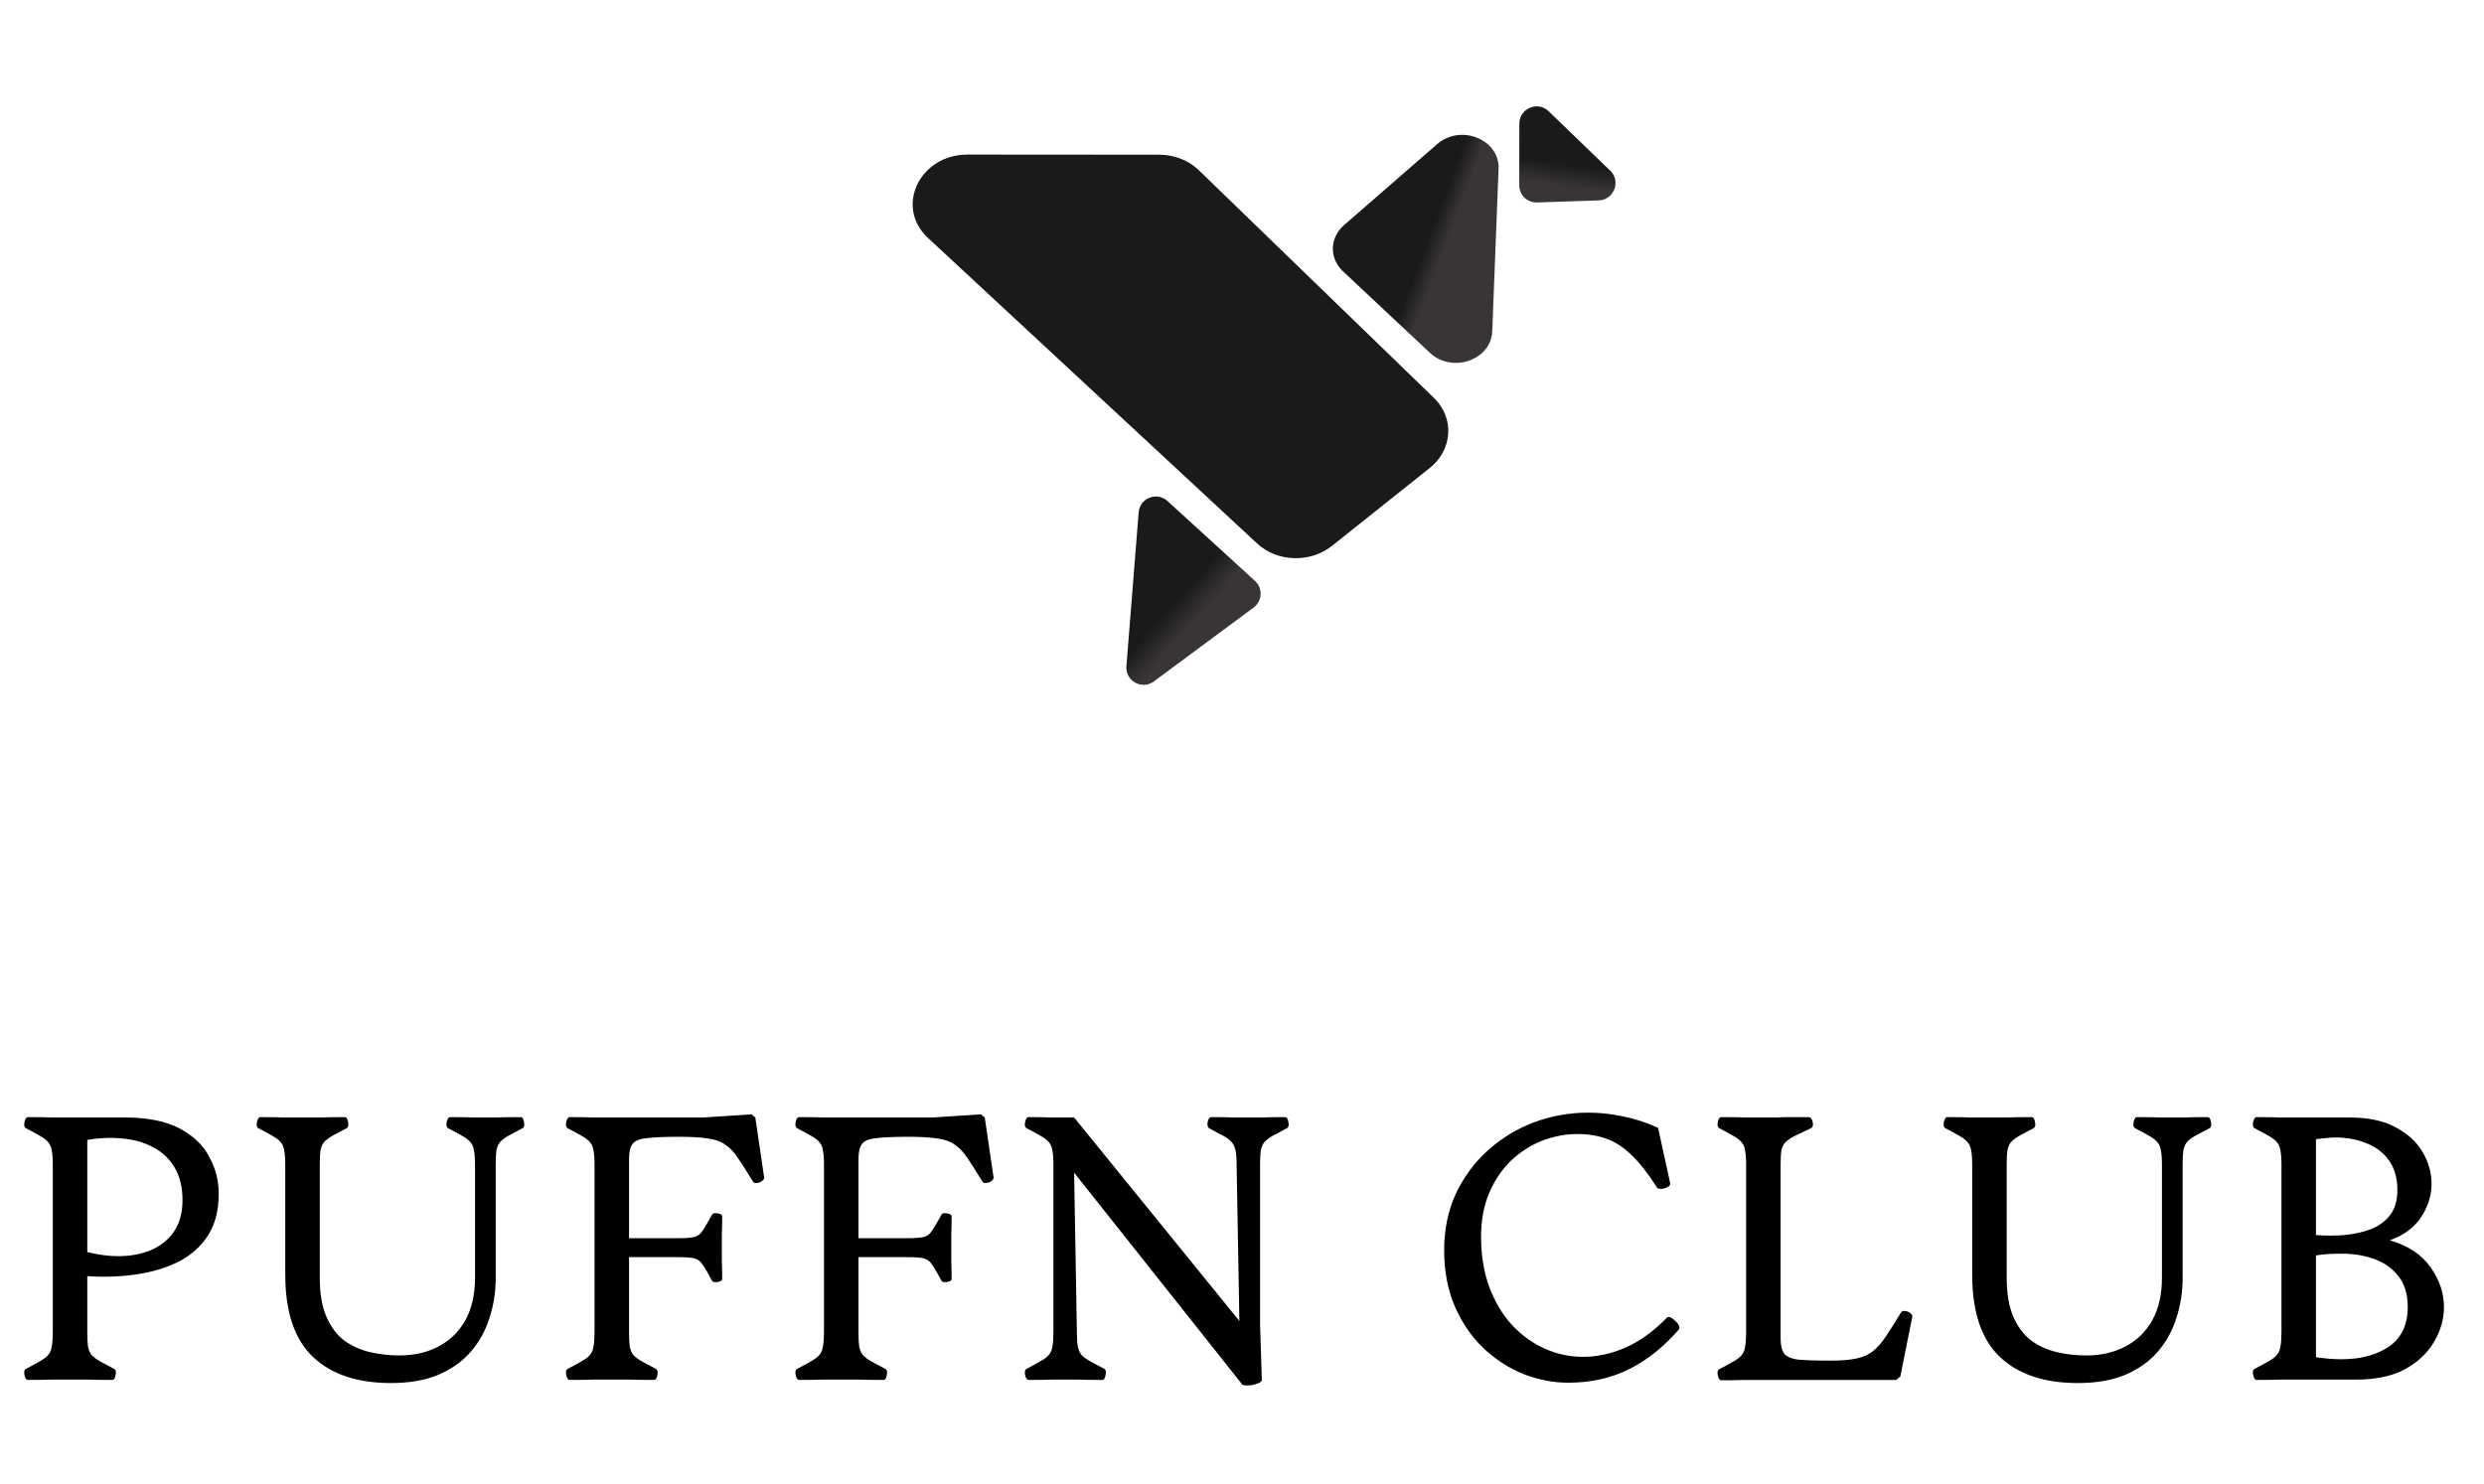
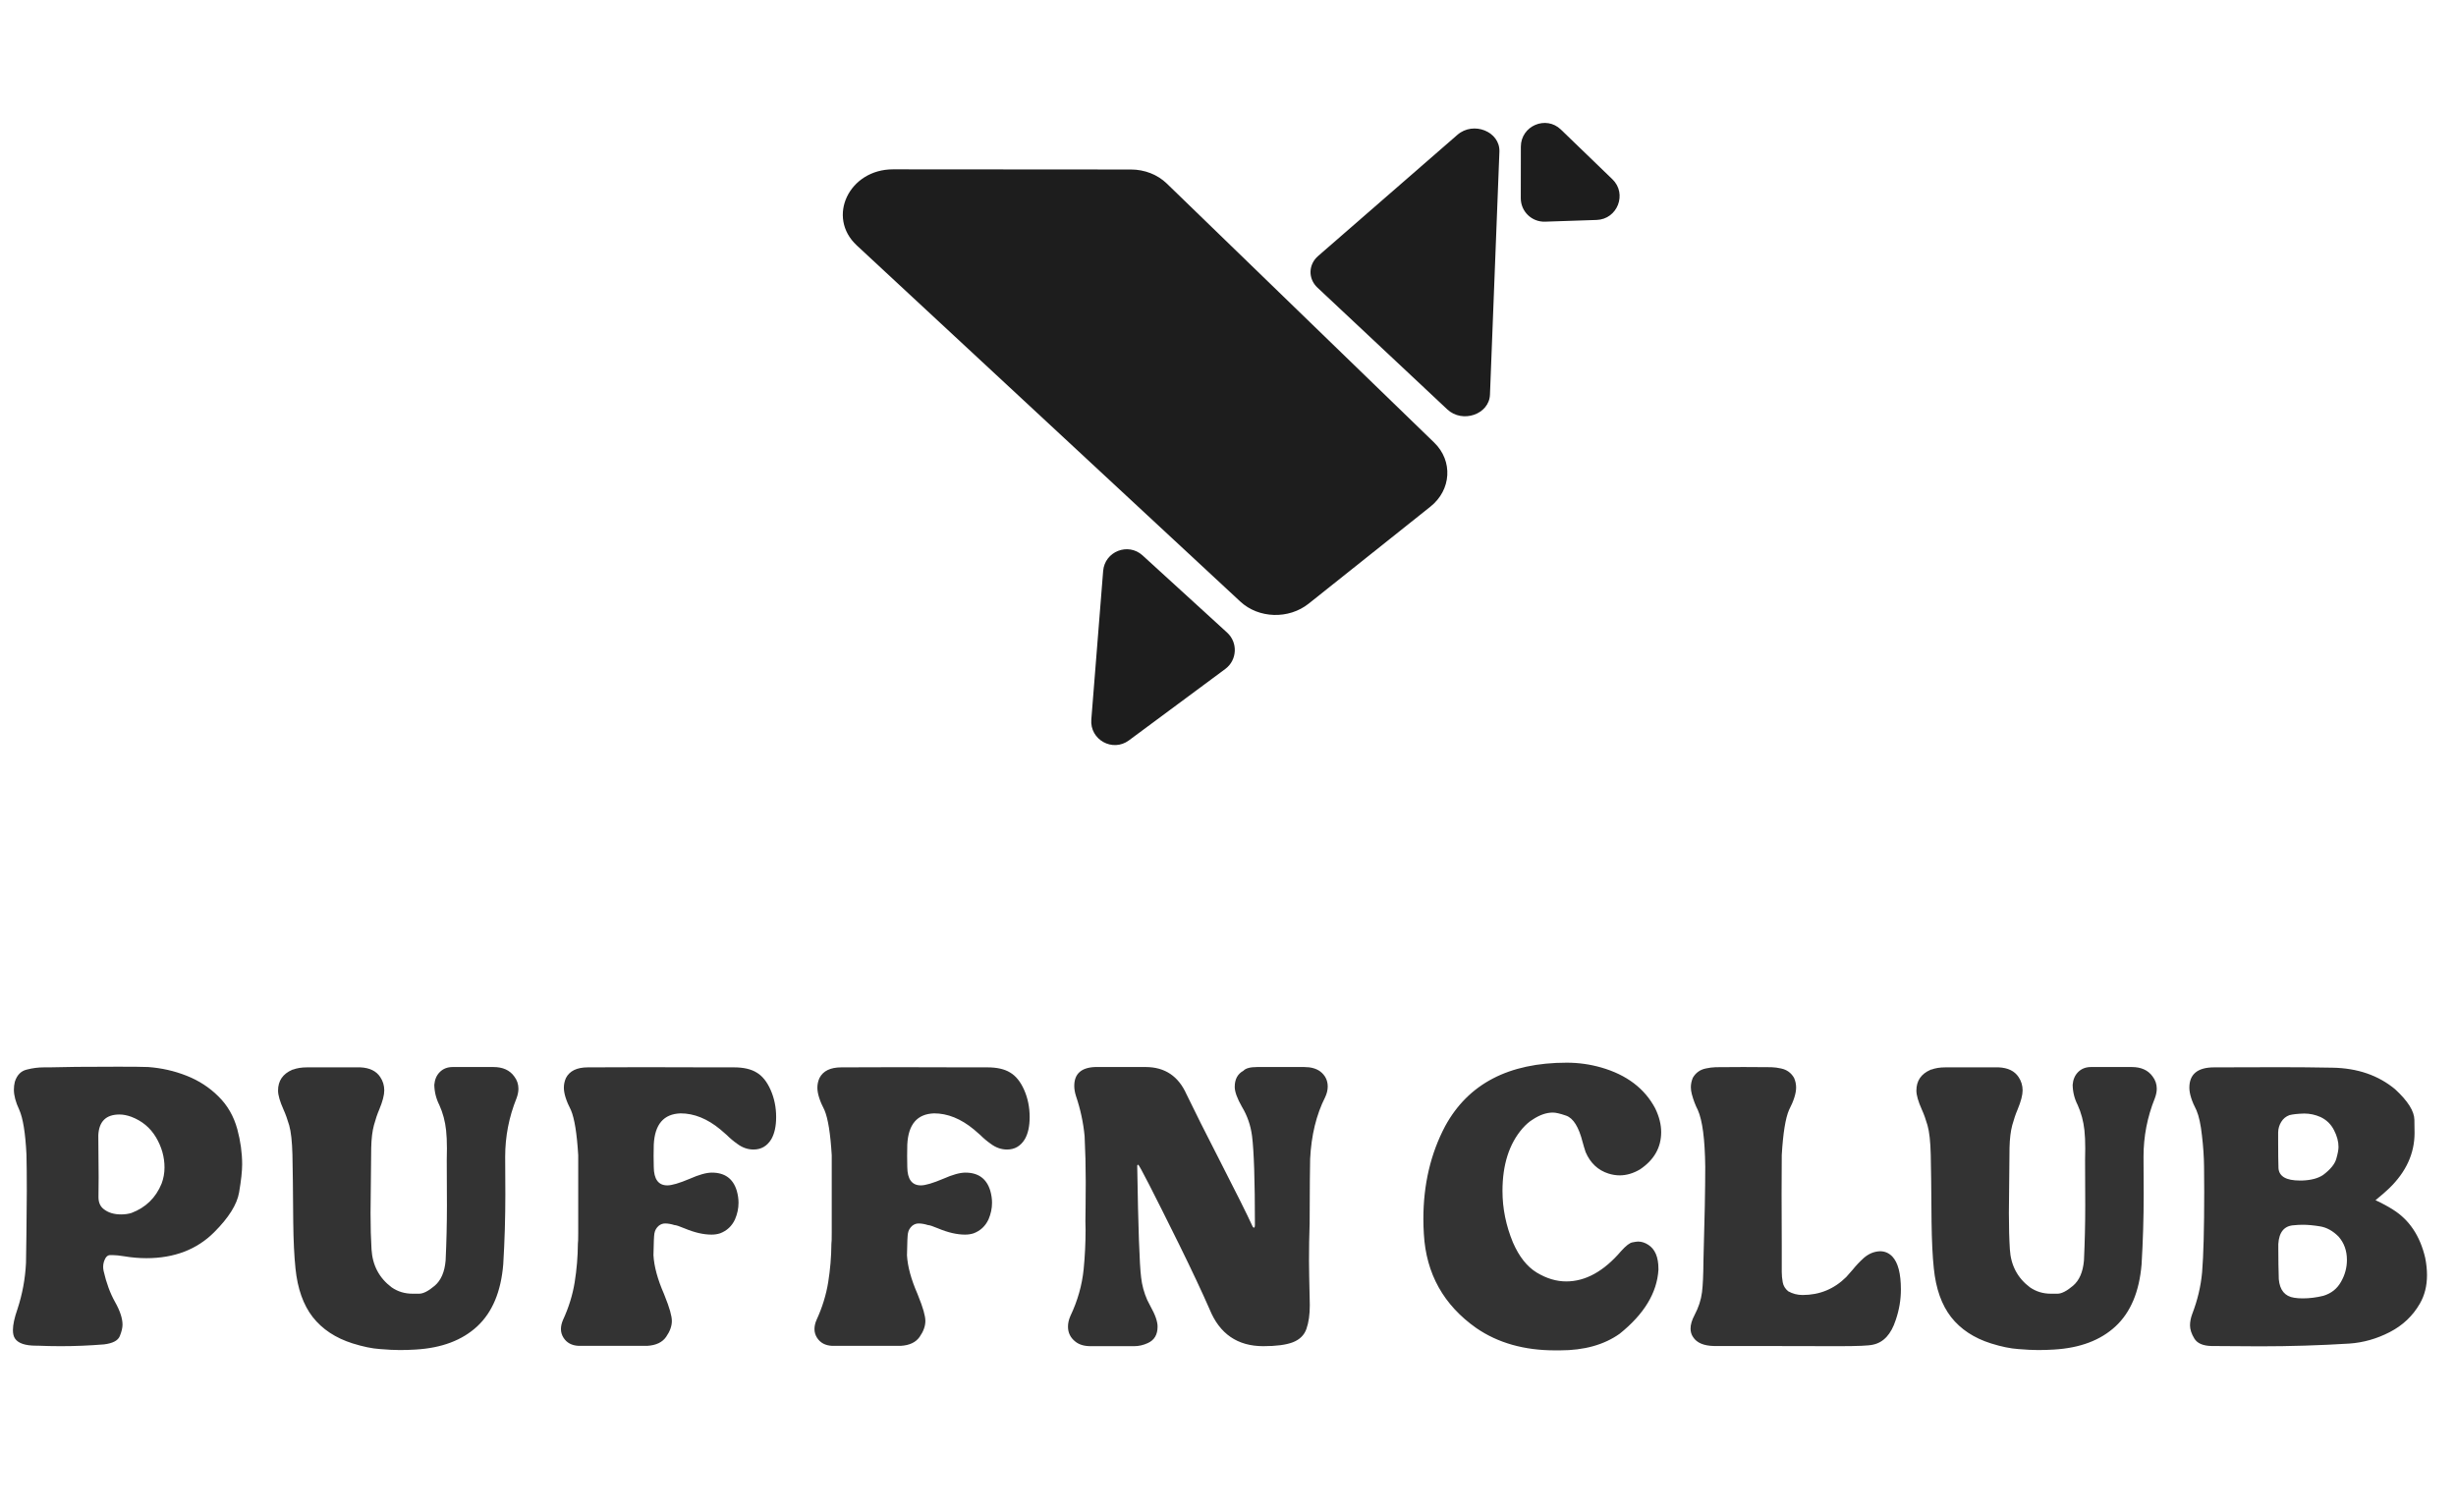
- <svg xmlns="http://www.w3.org/2000/svg" width="144" height="86" viewBox="0 0 144 86" fill="none">
-   <path d="M83.316 8.356C84.675 7.174 86.94 8.082 86.874 9.784L86.507 19.21C86.442 20.883 84.178 21.664 82.892 20.458L77.854 15.733C77.052 14.98 77.077 13.784 77.911 13.058L83.316 8.356Z" fill="url(#paint0_linear_274_309)" />
-   <path d="M93.35 9.9C93.984 10.513 93.564 11.592 92.68 11.621L89.1 11.74C88.537 11.759 88.073 11.309 88.073 10.746L88.078 7.175C88.079 6.292 89.141 5.837 89.775 6.449L93.35 9.9Z" fill="url(#paint1_linear_274_309)" />
-   <path d="M53.794 13.796C51.858 11.997 53.304 8.961 56.098 8.963L67.211 8.971C68.079 8.972 68.904 9.295 69.493 9.866L83.125 23.072C84.327 24.237 84.218 26.077 82.882 27.141L77.222 31.649C75.956 32.658 74.045 32.6 72.88 31.518L53.794 13.796Z" fill="#1A1A1A" />
-   <path d="M72.754 33.686C73.219 34.11 73.181 34.853 72.676 35.228L66.891 39.515C66.201 40.026 65.231 39.488 65.299 38.632L66.009 29.714C66.075 28.884 67.066 28.494 67.68 29.054L72.754 33.686Z" fill="url(#paint2_linear_274_309)" />
-   <path d="M3.62 80C3.42 80 3.193 80 2.94 80C2.7 80.013 2.26 80.02 1.62 80.02C1.527 80.02 1.46 79.927 1.42 79.74C1.38 79.553 1.407 79.433 1.5 79.38C1.86 79.193 2.14 79.04 2.34 78.92C2.553 78.8 2.707 78.68 2.8 78.56C2.907 78.44 2.973 78.28 3 78.08C3.04 77.88 3.06 77.6 3.06 77.24V67.54C3.06 67.18 3.04 66.907 3 66.72C2.973 66.52 2.907 66.36 2.8 66.24C2.707 66.12 2.553 66 2.34 65.88C2.14 65.76 1.86 65.607 1.5 65.42C1.407 65.367 1.38 65.247 1.42 65.06C1.46 64.873 1.527 64.78 1.62 64.78C2.26 64.78 2.7 64.787 2.94 64.8C3.193 64.8 3.42 64.8 3.62 64.8H7.2C8.547 64.8 9.62 65.013 10.42 65.44C11.22 65.867 11.793 66.42 12.14 67.1C12.5 67.767 12.68 68.473 12.68 69.22C12.68 70.18 12.473 70.987 12.06 71.64C11.647 72.28 11.08 72.787 10.36 73.16C9.64 73.52 8.82 73.767 7.9 73.9C6.993 74.033 6.047 74.067 5.06 74V77.24C5.06 77.6 5.073 77.88 5.1 78.08C5.14 78.28 5.207 78.44 5.3 78.56C5.407 78.68 5.56 78.8 5.76 78.92C5.973 79.04 6.26 79.193 6.62 79.38C6.713 79.433 6.74 79.553 6.7 79.74C6.673 79.927 6.607 80.02 6.5 80.02C5.86 80.02 5.413 80.013 5.16 80C4.92 80 4.7 80 4.5 80H3.62ZM5.06 72.6C5.713 72.773 6.36 72.853 7 72.84C7.653 72.827 8.247 72.707 8.78 72.48C9.327 72.24 9.76 71.887 10.08 71.42C10.413 70.94 10.58 70.333 10.58 69.6C10.58 68.84 10.427 68.207 10.12 67.7C9.813 67.18 9.393 66.787 8.86 66.52C8.34 66.24 7.747 66.073 7.08 66.02C6.427 65.953 5.753 65.98 5.06 66.1V72.6ZM22.657 80.2C20.71 80.2 19.203 79.693 18.137 78.68C17.07 77.667 16.537 76.073 16.537 73.9V67.54C16.537 67.18 16.517 66.907 16.477 66.72C16.45 66.52 16.383 66.36 16.277 66.24C16.183 66.12 16.03 66 15.817 65.88C15.617 65.76 15.337 65.607 14.977 65.42C14.883 65.367 14.857 65.247 14.897 65.06C14.937 64.873 15.003 64.78 15.097 64.78C15.737 64.78 16.177 64.787 16.417 64.8C16.67 64.8 16.897 64.8 17.097 64.8H17.977C18.177 64.8 18.397 64.8 18.637 64.8C18.89 64.787 19.337 64.78 19.977 64.78C20.083 64.78 20.15 64.873 20.177 65.06C20.217 65.247 20.19 65.367 20.097 65.42C19.737 65.607 19.45 65.76 19.237 65.88C19.037 66 18.883 66.12 18.777 66.24C18.683 66.36 18.617 66.52 18.577 66.72C18.55 66.907 18.537 67.18 18.537 67.54V74.08C18.537 75 18.663 75.753 18.917 76.34C19.17 76.927 19.51 77.387 19.937 77.72C20.377 78.04 20.87 78.267 21.417 78.4C21.977 78.533 22.55 78.6 23.137 78.6C24.003 78.6 24.763 78.427 25.417 78.08C26.083 77.733 26.603 77.227 26.977 76.56C27.35 75.88 27.537 75.06 27.537 74.1V67.54C27.537 67.18 27.517 66.907 27.477 66.72C27.45 66.52 27.383 66.36 27.277 66.24C27.183 66.12 27.03 66 26.817 65.88C26.617 65.76 26.337 65.607 25.977 65.42C25.883 65.367 25.857 65.247 25.897 65.06C25.937 64.873 26.003 64.78 26.097 64.78C26.737 64.78 27.177 64.787 27.417 64.8C27.67 64.8 27.897 64.8 28.097 64.8H28.177C28.377 64.8 28.597 64.8 28.837 64.8C29.09 64.787 29.537 64.78 30.177 64.78C30.283 64.78 30.35 64.873 30.377 65.06C30.417 65.247 30.39 65.367 30.297 65.42C29.937 65.607 29.65 65.76 29.437 65.88C29.237 66 29.083 66.12 28.977 66.24C28.883 66.36 28.817 66.52 28.777 66.72C28.75 66.907 28.737 67.18 28.737 67.54V74.1C28.737 74.913 28.617 75.687 28.377 76.42C28.15 77.153 27.79 77.807 27.297 78.38C26.817 78.94 26.19 79.387 25.417 79.72C24.657 80.04 23.737 80.2 22.657 80.2ZM35.026 80C34.826 80 34.6 80 34.346 80C34.106 80.013 33.666 80.02 33.026 80.02C32.933 80.02 32.866 79.927 32.826 79.74C32.786 79.553 32.813 79.433 32.906 79.38C33.266 79.193 33.546 79.04 33.746 78.92C33.96 78.8 34.113 78.68 34.206 78.56C34.313 78.44 34.38 78.28 34.406 78.08C34.446 77.88 34.466 77.6 34.466 77.24V67.54C34.466 67.18 34.446 66.907 34.406 66.72C34.38 66.52 34.313 66.36 34.206 66.24C34.113 66.12 33.96 66 33.746 65.88C33.546 65.76 33.266 65.607 32.906 65.42C32.813 65.367 32.786 65.247 32.826 65.06C32.866 64.873 32.933 64.78 33.026 64.78C33.666 64.78 34.106 64.787 34.346 64.8C34.6 64.8 34.826 64.8 35.026 64.8H40.766L43.566 64.62L43.786 64.8L44.286 68.2C44.326 68.293 44.3 68.38 44.206 68.46C44.113 68.54 44 68.587 43.866 68.6C43.746 68.613 43.666 68.573 43.626 68.48C43.293 67.933 43.013 67.493 42.786 67.16C42.56 66.813 42.313 66.553 42.046 66.38C41.793 66.193 41.46 66.073 41.046 66.02C40.633 65.953 40.073 65.92 39.366 65.92C38.526 65.92 37.9 65.947 37.486 66C37.073 66.04 36.8 66.153 36.666 66.34C36.533 66.513 36.466 66.8 36.466 67.2V71.8H39.346C39.786 71.8 40.1 71.773 40.286 71.72C40.473 71.667 40.626 71.54 40.746 71.34C40.88 71.14 41.06 70.833 41.286 70.42C41.326 70.353 41.433 70.333 41.606 70.36C41.78 70.387 41.866 70.447 41.866 70.54C41.866 70.9 41.86 71.24 41.846 71.56C41.846 71.88 41.846 72.14 41.846 72.34C41.846 72.553 41.846 72.82 41.846 73.14C41.86 73.46 41.866 73.8 41.866 74.16C41.866 74.253 41.78 74.313 41.606 74.34C41.433 74.367 41.326 74.347 41.286 74.28C41.06 73.853 40.88 73.547 40.746 73.36C40.626 73.16 40.473 73.033 40.286 72.98C40.1 72.927 39.786 72.9 39.346 72.9H36.466V77.24C36.466 77.6 36.48 77.88 36.506 78.08C36.546 78.28 36.613 78.44 36.706 78.56C36.813 78.68 36.966 78.8 37.166 78.92C37.38 79.04 37.666 79.193 38.026 79.38C38.12 79.433 38.146 79.553 38.106 79.74C38.08 79.927 38.013 80.02 37.906 80.02C37.266 80.02 36.82 80.013 36.566 80C36.326 80 36.106 80 35.906 80H35.026ZM48.327 80C48.127 80 47.9 80 47.647 80C47.407 80.013 46.967 80.02 46.327 80.02C46.234 80.02 46.167 79.927 46.127 79.74C46.087 79.553 46.114 79.433 46.207 79.38C46.567 79.193 46.847 79.04 47.047 78.92C47.26 78.8 47.414 78.68 47.507 78.56C47.614 78.44 47.68 78.28 47.707 78.08C47.747 77.88 47.767 77.6 47.767 77.24V67.54C47.767 67.18 47.747 66.907 47.707 66.72C47.68 66.52 47.614 66.36 47.507 66.24C47.414 66.12 47.26 66 47.047 65.88C46.847 65.76 46.567 65.607 46.207 65.42C46.114 65.367 46.087 65.247 46.127 65.06C46.167 64.873 46.234 64.78 46.327 64.78C46.967 64.78 47.407 64.787 47.647 64.8C47.9 64.8 48.127 64.8 48.327 64.8H54.067L56.867 64.62L57.087 64.8L57.587 68.2C57.627 68.293 57.6 68.38 57.507 68.46C57.414 68.54 57.3 68.587 57.167 68.6C57.047 68.613 56.967 68.573 56.927 68.48C56.594 67.933 56.314 67.493 56.087 67.16C55.86 66.813 55.614 66.553 55.347 66.38C55.094 66.193 54.76 66.073 54.347 66.02C53.934 65.953 53.374 65.92 52.667 65.92C51.827 65.92 51.2 65.947 50.787 66C50.374 66.04 50.1 66.153 49.967 66.34C49.834 66.513 49.767 66.8 49.767 67.2V71.8H52.647C53.087 71.8 53.4 71.773 53.587 71.72C53.774 71.667 53.927 71.54 54.047 71.34C54.18 71.14 54.36 70.833 54.587 70.42C54.627 70.353 54.734 70.333 54.907 70.36C55.08 70.387 55.167 70.447 55.167 70.54C55.167 70.9 55.16 71.24 55.147 71.56C55.147 71.88 55.147 72.14 55.147 72.34C55.147 72.553 55.147 72.82 55.147 73.14C55.16 73.46 55.167 73.8 55.167 74.16C55.167 74.253 55.08 74.313 54.907 74.34C54.734 74.367 54.627 74.347 54.587 74.28C54.36 73.853 54.18 73.547 54.047 73.36C53.927 73.16 53.774 73.033 53.587 72.98C53.4 72.927 53.087 72.9 52.647 72.9H49.767V77.24C49.767 77.6 49.78 77.88 49.807 78.08C49.847 78.28 49.914 78.44 50.007 78.56C50.114 78.68 50.267 78.8 50.467 78.92C50.68 79.04 50.967 79.193 51.327 79.38C51.42 79.433 51.447 79.553 51.407 79.74C51.38 79.927 51.314 80.02 51.207 80.02C50.567 80.02 50.12 80.013 49.867 80C49.627 80 49.407 80 49.207 80H48.327ZM71.688 67.54C71.688 67.18 71.668 66.907 71.628 66.72C71.588 66.52 71.514 66.36 71.408 66.24C71.314 66.12 71.161 66 70.948 65.88C70.734 65.76 70.448 65.607 70.088 65.42C70.008 65.367 69.981 65.247 70.008 65.06C70.048 64.873 70.121 64.78 70.228 64.78C70.868 64.78 71.308 64.787 71.548 64.8C71.801 64.8 72.028 64.8 72.228 64.8H72.488C72.688 64.8 72.908 64.8 73.148 64.8C73.401 64.787 73.848 64.78 74.488 64.78C74.594 64.78 74.661 64.873 74.688 65.06C74.728 65.247 74.701 65.367 74.608 65.42C74.248 65.607 73.961 65.76 73.748 65.88C73.548 66 73.394 66.12 73.288 66.24C73.195 66.36 73.128 66.52 73.088 66.72C73.061 66.907 73.048 67.18 73.048 67.54V76.8L73.148 80C73.161 80.093 73.068 80.173 72.868 80.24C72.681 80.307 72.481 80.34 72.268 80.34C72.068 80.34 71.961 80.293 71.948 80.2L62.268 68L62.428 77.26C62.428 77.62 62.448 77.9 62.488 78.1C62.528 78.287 62.594 78.44 62.688 78.56C62.794 78.68 62.955 78.8 63.168 78.92C63.381 79.04 63.668 79.193 64.028 79.38C64.108 79.433 64.128 79.553 64.088 79.74C64.061 79.927 63.995 80.02 63.888 80.02C63.248 80.02 62.801 80.013 62.548 80C62.308 80 62.088 80 61.888 80H61.628C61.428 80 61.201 80 60.948 80C60.708 80.013 60.268 80.02 59.628 80.02C59.535 80.02 59.468 79.927 59.428 79.74C59.388 79.553 59.414 79.433 59.508 79.38C59.868 79.193 60.148 79.04 60.348 78.92C60.561 78.8 60.715 78.68 60.808 78.56C60.914 78.44 60.981 78.28 61.008 78.08C61.048 77.88 61.068 77.6 61.068 77.24V67.54C61.068 67.18 61.048 66.907 61.008 66.72C60.981 66.52 60.914 66.36 60.808 66.24C60.715 66.12 60.561 66 60.348 65.88C60.148 65.76 59.868 65.607 59.508 65.42C59.414 65.367 59.388 65.247 59.428 65.06C59.468 64.873 59.535 64.78 59.628 64.78C60.268 64.78 60.708 64.787 60.948 64.8C61.201 64.8 61.428 64.8 61.628 64.8H62.268L71.848 76.6L71.688 67.54ZM96.019 68.8C95.513 68.013 95.026 67.4 94.559 66.96C94.106 66.52 93.633 66.213 93.139 66.04C92.646 65.853 92.079 65.76 91.439 65.76C90.76 65.76 90.086 65.887 89.419 66.14C88.766 66.393 88.166 66.773 87.62 67.28C87.086 67.787 86.659 68.413 86.34 69.16C86.019 69.893 85.859 70.747 85.859 71.72C85.859 72.8 86.019 73.773 86.34 74.64C86.659 75.493 87.093 76.22 87.639 76.82C88.2 77.42 88.833 77.88 89.54 78.2C90.246 78.52 90.993 78.68 91.779 78.68C92.593 78.68 93.413 78.5 94.24 78.14C95.079 77.767 95.873 77.193 96.62 76.42C96.686 76.34 96.786 76.347 96.919 76.44C97.066 76.533 97.186 76.647 97.279 76.78C97.373 76.913 97.386 77.02 97.32 77.1C96.453 78.1 95.493 78.867 94.439 79.4C93.386 79.92 92.213 80.18 90.919 80.18C90.04 80.18 89.173 80.013 88.32 79.68C87.466 79.333 86.693 78.833 85.999 78.18C85.306 77.513 84.753 76.707 84.34 75.76C83.926 74.8 83.719 73.713 83.719 72.5C83.719 71.313 83.939 70.233 84.379 69.26C84.833 68.287 85.446 67.447 86.219 66.74C86.993 66.033 87.879 65.487 88.879 65.1C89.893 64.713 90.96 64.52 92.079 64.52C92.746 64.52 93.419 64.593 94.1 64.74C94.779 64.873 95.453 65.093 96.12 65.4L96.82 68.6C96.846 68.693 96.793 68.773 96.659 68.84C96.54 68.907 96.406 68.94 96.26 68.94C96.126 68.94 96.046 68.893 96.019 68.8ZM101.784 80.02C101.584 80.02 101.357 80.02 101.104 80.02C100.864 80.033 100.424 80.04 99.784 80.04C99.691 80.04 99.624 79.947 99.584 79.76C99.544 79.573 99.571 79.453 99.664 79.4C100.024 79.213 100.304 79.06 100.504 78.94C100.717 78.82 100.871 78.7 100.964 78.58C101.071 78.46 101.137 78.3 101.164 78.1C101.204 77.9 101.224 77.62 101.224 77.26V67.54C101.224 67.18 101.204 66.907 101.164 66.72C101.137 66.52 101.071 66.36 100.964 66.24C100.871 66.12 100.717 66 100.504 65.88C100.304 65.76 100.024 65.607 99.664 65.42C99.571 65.367 99.544 65.247 99.584 65.06C99.624 64.873 99.691 64.78 99.784 64.78C100.424 64.78 100.864 64.787 101.104 64.8C101.357 64.8 101.584 64.8 101.784 64.8H102.604C102.751 64.8 102.904 64.8 103.064 64.8C103.224 64.787 103.437 64.78 103.704 64.78C103.984 64.78 104.364 64.78 104.844 64.78C104.964 64.78 105.044 64.873 105.084 65.06C105.124 65.247 105.091 65.367 104.984 65.42C104.584 65.607 104.264 65.76 104.024 65.88C103.797 66 103.624 66.12 103.504 66.24C103.384 66.36 103.304 66.52 103.264 66.72C103.237 66.907 103.224 67.18 103.224 67.54V77.62C103.224 78.007 103.291 78.293 103.424 78.48C103.557 78.667 103.831 78.787 104.244 78.84C104.657 78.88 105.284 78.9 106.124 78.9C106.737 78.9 107.231 78.86 107.604 78.78C107.991 78.7 108.311 78.56 108.564 78.36C108.831 78.147 109.084 77.86 109.324 77.5C109.564 77.14 109.851 76.687 110.184 76.14C110.224 76.047 110.304 76.007 110.424 76.02C110.557 76.033 110.671 76.08 110.764 76.16C110.857 76.24 110.884 76.327 110.844 76.42L110.164 79.82L109.924 80.02H101.784ZM120.45 80.2C118.503 80.2 116.996 79.693 115.93 78.68C114.863 77.667 114.33 76.073 114.33 73.9V67.54C114.33 67.18 114.31 66.907 114.27 66.72C114.243 66.52 114.176 66.36 114.07 66.24C113.976 66.12 113.823 66 113.61 65.88C113.41 65.76 113.13 65.607 112.77 65.42C112.676 65.367 112.65 65.247 112.69 65.06C112.73 64.873 112.796 64.78 112.89 64.78C113.53 64.78 113.97 64.787 114.21 64.8C114.463 64.8 114.69 64.8 114.89 64.8H115.77C115.97 64.8 116.19 64.8 116.43 64.8C116.683 64.787 117.13 64.78 117.77 64.78C117.876 64.78 117.943 64.873 117.97 65.06C118.01 65.247 117.983 65.367 117.89 65.42C117.53 65.607 117.243 65.76 117.03 65.88C116.83 66 116.676 66.12 116.57 66.24C116.476 66.36 116.41 66.52 116.37 66.72C116.343 66.907 116.33 67.18 116.33 67.54V74.08C116.33 75 116.456 75.753 116.71 76.34C116.963 76.927 117.303 77.387 117.73 77.72C118.17 78.04 118.663 78.267 119.21 78.4C119.77 78.533 120.343 78.6 120.93 78.6C121.796 78.6 122.556 78.427 123.21 78.08C123.876 77.733 124.396 77.227 124.77 76.56C125.143 75.88 125.33 75.06 125.33 74.1V67.54C125.33 67.18 125.31 66.907 125.27 66.72C125.243 66.52 125.176 66.36 125.07 66.24C124.976 66.12 124.823 66 124.61 65.88C124.41 65.76 124.13 65.607 123.77 65.42C123.676 65.367 123.65 65.247 123.69 65.06C123.73 64.873 123.796 64.78 123.89 64.78C124.53 64.78 124.97 64.787 125.21 64.8C125.463 64.8 125.69 64.8 125.89 64.8H125.97C126.17 64.8 126.39 64.8 126.63 64.8C126.883 64.787 127.33 64.78 127.97 64.78C128.076 64.78 128.143 64.873 128.17 65.06C128.21 65.247 128.183 65.367 128.09 65.42C127.73 65.607 127.443 65.76 127.23 65.88C127.03 66 126.876 66.12 126.77 66.24C126.676 66.36 126.61 66.52 126.57 66.72C126.543 66.907 126.53 67.18 126.53 67.54V74.1C126.53 74.913 126.41 75.687 126.17 76.42C125.943 77.153 125.583 77.807 125.09 78.38C124.61 78.94 123.983 79.387 123.21 79.72C122.45 80.04 121.53 80.2 120.45 80.2ZM132.259 67.54C132.259 67.18 132.239 66.907 132.199 66.72C132.173 66.52 132.106 66.36 131.999 66.24C131.906 66.12 131.753 66 131.539 65.88C131.339 65.76 131.059 65.607 130.699 65.42C130.606 65.367 130.579 65.247 130.619 65.06C130.659 64.873 130.726 64.78 130.819 64.78C131.459 64.78 131.899 64.787 132.139 64.8C132.393 64.8 132.619 64.8 132.819 64.8H136.199C137.279 64.8 138.166 64.987 138.859 65.36C139.566 65.733 140.093 66.213 140.439 66.8C140.786 67.387 140.959 68 140.959 68.64C140.959 69.333 140.753 69.987 140.339 70.6C139.939 71.2 139.339 71.64 138.539 71.92C139.593 72.227 140.379 72.747 140.899 73.48C141.419 74.213 141.679 74.987 141.679 75.8C141.679 76.493 141.486 77.167 141.099 77.82C140.726 78.46 140.166 78.987 139.419 79.4C138.673 79.8 137.733 80 136.599 80H132.819C132.619 80 132.393 80 132.139 80C131.899 80.013 131.459 80.02 130.819 80.02C130.726 80.02 130.659 79.927 130.619 79.74C130.579 79.553 130.606 79.433 130.699 79.38C131.059 79.193 131.339 79.04 131.539 78.92C131.753 78.8 131.906 78.68 131.999 78.56C132.106 78.44 132.173 78.28 132.199 78.08C132.239 77.88 132.259 77.6 132.259 77.24V67.54ZM134.259 71.62C134.806 71.66 135.353 71.66 135.899 71.62C136.459 71.567 136.973 71.453 137.439 71.28C137.906 71.093 138.279 70.82 138.559 70.46C138.839 70.087 138.979 69.6 138.979 69C138.979 68.32 138.819 67.753 138.499 67.3C138.179 66.847 137.746 66.513 137.199 66.3C136.653 66.073 136.046 65.96 135.379 65.96C135.206 65.96 135.019 65.973 134.819 66C134.633 66.013 134.446 66.033 134.259 66.06V71.62ZM134.259 78.7C134.779 78.78 135.273 78.82 135.739 78.82C136.859 78.82 137.779 78.573 138.499 78.08C139.219 77.573 139.579 76.813 139.579 75.8C139.579 75.04 139.393 74.433 139.019 73.98C138.659 73.527 138.193 73.2 137.619 73C137.046 72.8 136.439 72.7 135.799 72.7C135.479 72.7 135.199 72.707 134.959 72.72C134.719 72.733 134.486 72.76 134.259 72.8V78.7Z" fill="black" />
-   <defs>
-     <linearGradient id="paint0_linear_274_309" x1="83.738" y1="11.304" x2="84.763" y2="11.69" gradientUnits="userSpaceOnUse">
-       <stop stop-color="#1A1A1A" />
-       <stop offset="1" stop-color="#393535" />
-     </linearGradient>
-     <linearGradient id="paint1_linear_274_309" x1="90.333" y1="9.42" x2="90.153" y2="10.74" gradientUnits="userSpaceOnUse">
-       <stop stop-color="#1A1A1A" />
-       <stop offset="1" stop-color="#393535" />
-     </linearGradient>
-     <linearGradient id="paint2_linear_274_309" x1="68.478" y1="34.478" x2="69.673" y2="35.546" gradientUnits="userSpaceOnUse">
-       <stop stop-color="#1A1A1A" />
-       <stop offset="1" stop-color="#393535" />
-     </linearGradient>
-   </defs>
+ <svg xmlns="http://www.w3.org/2000/svg" width="104" height="64" viewBox="0 0 104 64" fill="none">
+   <path d="M2.57 57.001C2.247 57.001 1.921 56.994 1.593 56.98H1.531C1.071 56.98 0.772 56.88 0.636 56.679C0.576 56.593 0.547 56.472 0.547 56.317C0.547 56.094 0.611 55.8 0.738 55.435C0.948 54.797 1.069 54.143 1.101 53.473C1.114 52.831 1.126 51.819 1.135 50.438C1.135 49.786 1.13 49.271 1.121 48.893C1.076 47.977 0.973 47.341 0.813 46.986C0.663 46.667 0.588 46.384 0.588 46.138C0.588 46.024 0.602 45.913 0.629 45.803C0.72 45.521 0.886 45.35 1.128 45.291C1.369 45.227 1.616 45.195 1.866 45.195H2.085C2.65 45.177 3.625 45.167 5.011 45.167C5.631 45.167 6.052 45.172 6.275 45.181C6.84 45.222 7.383 45.345 7.902 45.55C8.422 45.755 8.871 46.047 9.249 46.425C9.632 46.799 9.898 47.262 10.049 47.813C10.185 48.319 10.254 48.816 10.254 49.303C10.254 49.586 10.211 49.982 10.124 50.493C10.037 50.998 9.687 51.559 9.071 52.174C8.338 52.908 7.381 53.275 6.2 53.275C5.895 53.275 5.578 53.248 5.25 53.193C5.049 53.161 4.892 53.145 4.778 53.145H4.655C4.591 53.145 4.532 53.181 4.478 53.254C4.405 53.377 4.368 53.505 4.368 53.637C4.368 53.697 4.375 53.758 4.389 53.822C4.503 54.323 4.664 54.761 4.874 55.134C5.084 55.508 5.188 55.827 5.188 56.091C5.188 56.224 5.15 56.385 5.072 56.577C4.995 56.764 4.774 56.88 4.409 56.925C3.799 56.975 3.186 57.001 2.57 57.001ZM5.127 51.422C5.286 51.422 5.432 51.402 5.564 51.361C6.171 51.133 6.597 50.718 6.843 50.117C6.925 49.898 6.966 49.67 6.966 49.433C6.966 48.986 6.845 48.56 6.604 48.155C6.362 47.749 6.013 47.46 5.558 47.287C5.38 47.223 5.214 47.191 5.059 47.191C4.489 47.191 4.19 47.485 4.163 48.073L4.177 49.843C4.177 50.221 4.174 50.504 4.17 50.691C4.17 50.923 4.25 51.096 4.409 51.21C4.596 51.352 4.835 51.422 5.127 51.422ZM16.928 57.165C16.705 57.165 16.425 57.151 16.088 57.123C15.755 57.101 15.37 57.021 14.932 56.884C14.212 56.656 13.649 56.285 13.244 55.77C12.843 55.255 12.599 54.567 12.512 53.706C12.458 53.186 12.426 52.528 12.417 51.73C12.408 50.395 12.396 49.449 12.383 48.893C12.369 48.337 12.323 47.922 12.246 47.649C12.173 47.398 12.093 47.177 12.007 46.986C11.852 46.639 11.774 46.371 11.774 46.179C11.774 45.764 11.975 45.471 12.376 45.297L12.403 45.284V45.291C12.572 45.227 12.772 45.195 13.005 45.195H15.261C15.652 45.213 15.933 45.35 16.101 45.605C16.215 45.774 16.272 45.963 16.272 46.172C16.272 46.368 16.202 46.637 16.06 46.979C15.978 47.17 15.903 47.391 15.835 47.642C15.766 47.893 15.728 48.212 15.719 48.599C15.7 50.121 15.691 51.042 15.691 51.361C15.691 51.953 15.705 52.466 15.732 52.899C15.773 53.578 16.058 54.116 16.587 54.512C16.846 54.69 17.14 54.779 17.469 54.779H17.749C17.922 54.779 18.141 54.667 18.405 54.444C18.674 54.216 18.829 53.858 18.87 53.371C18.906 52.596 18.925 51.819 18.925 51.04L18.918 49.126C18.922 48.961 18.925 48.795 18.925 48.627C18.925 48.33 18.913 48.075 18.89 47.861C18.849 47.478 18.754 47.12 18.603 46.788C18.467 46.519 18.396 46.234 18.391 45.933C18.41 45.71 18.487 45.53 18.624 45.393C18.765 45.252 18.947 45.181 19.171 45.181H20.893C21.29 45.181 21.584 45.313 21.775 45.578C21.894 45.733 21.953 45.906 21.953 46.097C21.953 46.225 21.926 46.361 21.871 46.507C21.552 47.3 21.392 48.123 21.392 48.975L21.399 50.575C21.399 51.564 21.37 52.55 21.31 53.535C21.215 54.692 20.848 55.567 20.21 56.16C19.572 56.752 18.701 57.08 17.598 57.144C17.375 57.158 17.152 57.165 16.928 57.165ZM27.411 56.987H24.499C24.212 56.973 24 56.859 23.863 56.645C23.79 56.531 23.753 56.408 23.753 56.276C23.753 56.153 23.783 56.023 23.842 55.886C24.084 55.362 24.248 54.831 24.335 54.294C24.421 53.756 24.467 53.211 24.471 52.66C24.48 52.619 24.485 52.464 24.485 52.195V48.914C24.43 47.998 24.328 47.362 24.177 47.006C23.977 46.619 23.877 46.302 23.877 46.056C23.877 45.915 23.906 45.778 23.965 45.646C24.12 45.345 24.43 45.195 24.895 45.195L27.281 45.188C28.871 45.188 29.863 45.19 30.255 45.195H31.082C31.483 45.195 31.802 45.268 32.039 45.414C32.28 45.555 32.478 45.801 32.633 46.152C32.788 46.503 32.866 46.886 32.866 47.3C32.866 47.688 32.797 48 32.661 48.237C32.483 48.529 32.232 48.674 31.909 48.674C31.667 48.674 31.442 48.597 31.232 48.442C31.068 48.328 30.915 48.2 30.774 48.059L30.507 47.827C29.956 47.371 29.393 47.143 28.819 47.143C28.104 47.166 27.725 47.608 27.684 48.469C27.68 48.624 27.677 48.781 27.677 48.941L27.684 49.413C27.689 49.932 27.88 50.192 28.258 50.192C28.45 50.192 28.767 50.099 29.209 49.912C29.601 49.738 29.913 49.652 30.145 49.652C30.692 49.652 31.043 49.907 31.198 50.417C31.248 50.591 31.273 50.762 31.273 50.93C31.273 51.167 31.223 51.402 31.123 51.634C30.991 51.917 30.781 52.113 30.494 52.222C30.38 52.259 30.259 52.277 30.131 52.277C29.79 52.277 29.411 52.19 28.997 52.017C28.769 51.921 28.623 51.873 28.559 51.873C28.418 51.828 28.286 51.805 28.163 51.805C28.067 51.805 27.978 51.837 27.896 51.901C27.796 51.987 27.734 52.095 27.712 52.222C27.693 52.313 27.68 52.623 27.671 53.152C27.698 53.626 27.846 54.17 28.115 54.786C28.124 54.818 28.135 54.847 28.149 54.874C28.349 55.367 28.45 55.72 28.45 55.934C28.45 56.153 28.368 56.378 28.204 56.611C28.044 56.839 27.78 56.964 27.411 56.987ZM38.146 56.987H35.234C34.947 56.973 34.735 56.859 34.598 56.645C34.525 56.531 34.489 56.408 34.489 56.276C34.489 56.153 34.518 56.023 34.578 55.886C34.819 55.362 34.983 54.831 35.07 54.294C35.156 53.756 35.202 53.211 35.206 52.66C35.216 52.619 35.22 52.464 35.22 52.195V48.914C35.165 47.998 35.063 47.362 34.913 47.006C34.712 46.619 34.612 46.302 34.612 46.056C34.612 45.915 34.641 45.778 34.701 45.646C34.855 45.345 35.165 45.195 35.63 45.195L38.016 45.188C39.606 45.188 40.598 45.19 40.99 45.195H41.817C42.218 45.195 42.537 45.268 42.774 45.414C43.015 45.555 43.214 45.801 43.369 46.152C43.523 46.503 43.601 46.886 43.601 47.3C43.601 47.688 43.533 48 43.396 48.237C43.218 48.529 42.968 48.674 42.644 48.674C42.402 48.674 42.177 48.597 41.967 48.442C41.803 48.328 41.651 48.2 41.509 48.059L41.243 47.827C40.691 47.371 40.128 47.143 39.554 47.143C38.839 47.166 38.46 47.608 38.419 48.469C38.415 48.624 38.413 48.781 38.413 48.941L38.419 49.413C38.424 49.932 38.615 50.192 38.994 50.192C39.185 50.192 39.502 50.099 39.944 49.912C40.336 49.738 40.648 49.652 40.88 49.652C41.427 49.652 41.778 49.907 41.933 50.417C41.983 50.591 42.008 50.762 42.008 50.93C42.008 51.167 41.958 51.402 41.858 51.634C41.726 51.917 41.516 52.113 41.229 52.222C41.115 52.259 40.994 52.277 40.867 52.277C40.525 52.277 40.147 52.19 39.732 52.017C39.504 51.921 39.358 51.873 39.294 51.873C39.153 51.828 39.021 51.805 38.898 51.805C38.802 51.805 38.713 51.837 38.631 51.901C38.531 51.987 38.469 52.095 38.447 52.222C38.428 52.313 38.415 52.623 38.406 53.152C38.433 53.626 38.581 54.17 38.85 54.786C38.859 54.818 38.87 54.847 38.884 54.874C39.085 55.367 39.185 55.72 39.185 55.934C39.185 56.153 39.103 56.378 38.939 56.611C38.779 56.839 38.515 56.964 38.146 56.987ZM53.495 57.001C52.402 57.001 51.643 56.479 51.219 55.435C50.9 54.706 50.471 53.794 49.934 52.701C48.817 50.445 48.239 49.317 48.197 49.317C48.17 49.317 48.156 49.337 48.156 49.378C48.197 51.967 48.252 53.537 48.321 54.088C48.357 54.416 48.444 54.736 48.58 55.045L48.717 55.312C48.917 55.667 49.018 55.955 49.018 56.173C49.018 56.515 48.879 56.748 48.601 56.871C48.414 56.957 48.222 57.001 48.027 57.001H46.181C45.912 57.001 45.698 56.937 45.538 56.809C45.329 56.645 45.224 56.433 45.224 56.173C45.224 56.028 45.258 55.877 45.326 55.722C45.632 55.08 45.819 54.421 45.887 53.747C45.942 53.191 45.969 52.632 45.969 52.072L45.962 51.709C45.962 51.514 45.964 51.32 45.969 51.128L45.976 50.048C45.976 49.401 45.96 48.754 45.928 48.107C45.873 47.528 45.75 46.959 45.559 46.398C45.513 46.248 45.49 46.109 45.49 45.981C45.49 45.471 45.784 45.204 46.372 45.181H48.526C49.328 45.186 49.9 45.569 50.241 46.33C50.597 47.068 51.057 47.986 51.622 49.084C52.351 50.506 52.816 51.438 53.017 51.88C53.044 51.949 53.072 51.983 53.099 51.983C53.126 51.983 53.14 51.94 53.14 51.853C53.14 49.984 53.099 48.731 53.017 48.093C52.958 47.647 52.816 47.239 52.593 46.87C52.388 46.51 52.285 46.227 52.285 46.022C52.285 45.698 52.408 45.471 52.654 45.338C52.746 45.234 52.942 45.181 53.242 45.181H55.225C55.507 45.181 55.733 45.243 55.902 45.366C56.116 45.53 56.223 45.744 56.223 46.008C56.223 46.154 56.186 46.304 56.114 46.459C55.74 47.198 55.528 48.068 55.478 49.071C55.469 49.39 55.462 50.297 55.457 51.791C55.439 52.325 55.43 52.858 55.43 53.391C55.43 53.637 55.441 54.262 55.464 55.264C55.464 55.665 55.416 56 55.321 56.269C55.229 56.533 55.038 56.722 54.746 56.836C54.459 56.946 54.042 57.001 53.495 57.001Z" fill="#1D1D1D" fill-opacity="0.9" />
+   <path d="M66.057 57.178H65.845C64.541 57.178 63.432 56.864 62.516 56.235C61.13 55.26 60.39 53.933 60.294 52.256C60.28 52.042 60.273 51.828 60.273 51.614C60.273 50.155 60.581 48.845 61.196 47.683C62.172 45.892 63.887 44.997 66.344 44.997C66.841 44.997 67.328 45.065 67.807 45.202C68.882 45.512 69.643 46.088 70.09 46.931C70.258 47.278 70.343 47.612 70.343 47.936C70.343 48.588 70.044 49.114 69.447 49.515C69.16 49.684 68.873 49.768 68.586 49.768C68.431 49.768 68.274 49.743 68.114 49.693C67.668 49.552 67.344 49.248 67.144 48.784C67.098 48.647 67.057 48.51 67.02 48.373C66.856 47.722 66.622 47.344 66.316 47.239C66.066 47.152 65.879 47.109 65.756 47.109C65.482 47.109 65.195 47.209 64.894 47.41C64.758 47.492 64.617 47.615 64.471 47.779C63.906 48.431 63.623 49.315 63.623 50.431C63.623 51.169 63.771 51.896 64.067 52.612C64.327 53.209 64.662 53.633 65.072 53.883C65.487 54.134 65.904 54.259 66.323 54.259C67.139 54.259 67.914 53.831 68.647 52.974C68.853 52.746 69.012 52.623 69.126 52.605C69.245 52.582 69.324 52.571 69.365 52.571C69.511 52.571 69.655 52.616 69.796 52.708C70.083 52.89 70.227 53.229 70.227 53.726V53.767C70.167 54.742 69.62 55.645 68.586 56.474C67.925 56.944 67.082 57.178 66.057 57.178ZM77.862 57.001C75.816 57.001 74.647 56.998 74.355 56.994H72.578C72.145 56.984 71.851 56.859 71.696 56.618C71.623 56.513 71.587 56.392 71.587 56.255C71.587 56.087 71.644 55.895 71.757 55.681C71.926 55.362 72.031 55.041 72.072 54.717C72.109 54.421 72.129 53.974 72.133 53.377C72.184 51.664 72.209 50.338 72.209 49.399C72.195 48.237 72.09 47.437 71.894 46.999C71.789 46.794 71.705 46.571 71.641 46.33C71.614 46.229 71.6 46.131 71.6 46.036C71.6 45.904 71.628 45.771 71.682 45.639C71.805 45.425 71.988 45.293 72.229 45.243C72.371 45.211 72.512 45.193 72.653 45.188L73.829 45.181L75.005 45.188C75.146 45.193 75.285 45.211 75.422 45.243C75.663 45.293 75.845 45.425 75.969 45.639C76.028 45.771 76.057 45.908 76.057 46.049C76.057 46.295 75.957 46.612 75.757 46.999C75.606 47.346 75.504 47.982 75.449 48.907C75.444 49.235 75.442 49.784 75.442 50.554C75.442 51.329 75.444 52.06 75.449 52.748V53.863C75.449 53.999 75.463 54.143 75.49 54.294C75.517 54.444 75.595 54.572 75.722 54.676C75.909 54.781 76.112 54.834 76.331 54.834C77.051 54.834 77.666 54.581 78.177 54.075L78.443 53.774C78.594 53.587 78.755 53.416 78.928 53.261C79.133 53.084 79.361 52.99 79.612 52.981C79.813 52.981 79.986 53.056 80.132 53.206C80.373 53.462 80.494 53.927 80.494 54.601C80.494 55.039 80.421 55.469 80.275 55.893C80.079 56.499 79.756 56.848 79.304 56.939C79.14 56.98 78.66 57.001 77.862 57.001ZM86.304 57.165C86.081 57.165 85.801 57.151 85.463 57.123C85.131 57.101 84.746 57.021 84.308 56.884C83.588 56.656 83.025 56.285 82.62 55.77C82.219 55.255 81.975 54.567 81.888 53.706C81.833 53.186 81.802 52.528 81.792 51.73C81.783 50.395 81.772 49.449 81.758 48.893C81.745 48.337 81.699 47.922 81.621 47.649C81.549 47.398 81.469 47.177 81.382 46.986C81.227 46.639 81.15 46.371 81.15 46.179C81.15 45.764 81.35 45.471 81.751 45.297L81.779 45.284V45.291C81.947 45.227 82.148 45.195 82.38 45.195H84.636C85.028 45.213 85.308 45.35 85.477 45.605C85.591 45.774 85.648 45.963 85.648 46.172C85.648 46.368 85.577 46.637 85.436 46.979C85.354 47.17 85.279 47.391 85.21 47.642C85.142 47.893 85.103 48.212 85.094 48.599C85.076 50.121 85.067 51.042 85.067 51.361C85.067 51.953 85.081 52.466 85.108 52.899C85.149 53.578 85.434 54.116 85.962 54.512C86.222 54.69 86.516 54.779 86.844 54.779H87.124C87.298 54.779 87.516 54.667 87.781 54.444C88.05 54.216 88.204 53.858 88.246 53.371C88.282 52.596 88.3 51.819 88.3 51.04L88.293 49.126C88.298 48.961 88.3 48.795 88.3 48.627C88.3 48.33 88.289 48.075 88.266 47.861C88.225 47.478 88.129 47.12 87.979 46.788C87.842 46.519 87.772 46.234 87.767 45.933C87.785 45.71 87.863 45.53 87.999 45.393C88.141 45.252 88.323 45.181 88.546 45.181H90.269C90.665 45.181 90.959 45.313 91.151 45.578C91.269 45.733 91.329 45.906 91.329 46.097C91.329 46.225 91.301 46.361 91.246 46.507C90.927 47.3 90.768 48.123 90.768 48.975L90.775 50.575C90.775 51.564 90.745 52.55 90.686 53.535C90.59 54.692 90.223 55.567 89.585 56.16C88.947 56.752 88.077 57.08 86.974 57.144C86.751 57.158 86.527 57.165 86.304 57.165ZM95.696 57.007L93.639 56.994C93.283 56.984 93.044 56.88 92.921 56.679C92.798 56.479 92.737 56.292 92.737 56.119C92.737 55.968 92.768 55.806 92.832 55.633C93.055 55.054 93.195 54.467 93.249 53.87C93.308 53.159 93.338 52.024 93.338 50.465C93.338 50.105 93.336 49.75 93.331 49.399C93.327 48.98 93.297 48.54 93.242 48.08C93.192 47.615 93.115 47.259 93.01 47.013C92.809 46.626 92.709 46.307 92.709 46.056C92.709 45.482 93.06 45.195 93.762 45.195L96.517 45.188C97.269 45.188 98.018 45.195 98.766 45.209C99.828 45.227 100.714 45.532 101.425 46.124C101.963 46.621 102.234 47.052 102.238 47.416C102.243 47.781 102.245 47.966 102.245 47.97C102.245 48.841 101.888 49.622 101.172 50.315C101.035 50.447 100.842 50.616 100.591 50.821C100.869 50.948 101.115 51.081 101.329 51.217C102.022 51.65 102.478 52.331 102.696 53.261C102.747 53.516 102.772 53.76 102.772 53.993C102.772 54.448 102.671 54.849 102.471 55.196C102.17 55.72 101.744 56.123 101.193 56.406C100.646 56.688 100.076 56.85 99.484 56.891C98.226 56.969 96.963 57.007 95.696 57.007ZM97.508 54.977C97.795 54.977 98.087 54.941 98.383 54.868C98.716 54.767 98.964 54.572 99.128 54.28C99.297 53.988 99.381 53.678 99.381 53.35C99.381 52.958 99.263 52.628 99.025 52.359C98.784 52.117 98.524 51.974 98.246 51.928C97.968 51.883 97.724 51.86 97.515 51.86C97.387 51.86 97.262 51.867 97.139 51.88C96.729 51.903 96.508 52.167 96.476 52.673V52.858C96.476 53.327 96.483 53.763 96.496 54.164C96.537 54.628 96.754 54.891 97.146 54.95C97.251 54.968 97.371 54.977 97.508 54.977ZM97.487 49.987C97.861 49.973 98.155 49.896 98.369 49.754C98.679 49.522 98.866 49.294 98.93 49.071C98.994 48.847 99.025 48.679 99.025 48.565C99.025 48.337 98.962 48.1 98.834 47.854C98.707 47.603 98.517 47.419 98.267 47.3C98.043 47.2 97.811 47.15 97.57 47.15C97.291 47.159 97.084 47.182 96.947 47.218C96.797 47.273 96.681 47.369 96.599 47.505C96.517 47.638 96.474 47.783 96.469 47.943V48.251C96.469 48.811 96.474 49.217 96.483 49.467C96.51 49.814 96.811 49.987 97.385 49.987H97.487Z" fill="#1D1D1D" fill-opacity="0.9" />
+   <path d="M61.714 5.709C62.394 5.117 63.526 5.572 63.493 6.423L63.093 16.711C63.06 17.547 61.928 17.937 61.285 17.334L55.787 12.178C55.386 11.801 55.398 11.203 55.816 10.84L61.714 5.709Z" fill="#1D1D1D" />
+   <path d="M68.279 7.592C68.913 8.205 68.493 9.284 67.609 9.313L65.425 9.386C64.862 9.404 64.397 8.955 64.398 8.391L64.401 6.213C64.402 5.329 65.464 4.874 66.097 5.486L68.279 7.592Z" fill="#1D1D1D" />
+   <path d="M36.28 10.391C34.989 9.192 35.953 7.169 37.816 7.17L47.889 7.177C48.468 7.177 49.018 7.393 49.41 7.773L60.732 18.741C61.534 19.518 61.461 20.745 60.57 21.454L55.416 25.56C54.572 26.232 53.298 26.193 52.521 25.472L36.28 10.391Z" fill="#1D1D1D" />
+   <path d="M51.962 26.785C52.427 27.209 52.389 27.952 51.884 28.327L47.804 31.35C47.115 31.861 46.144 31.323 46.212 30.467L46.713 24.178C46.779 23.349 47.77 22.958 48.384 23.519L51.962 26.785Z" fill="#1D1D1D" />
</svg>
